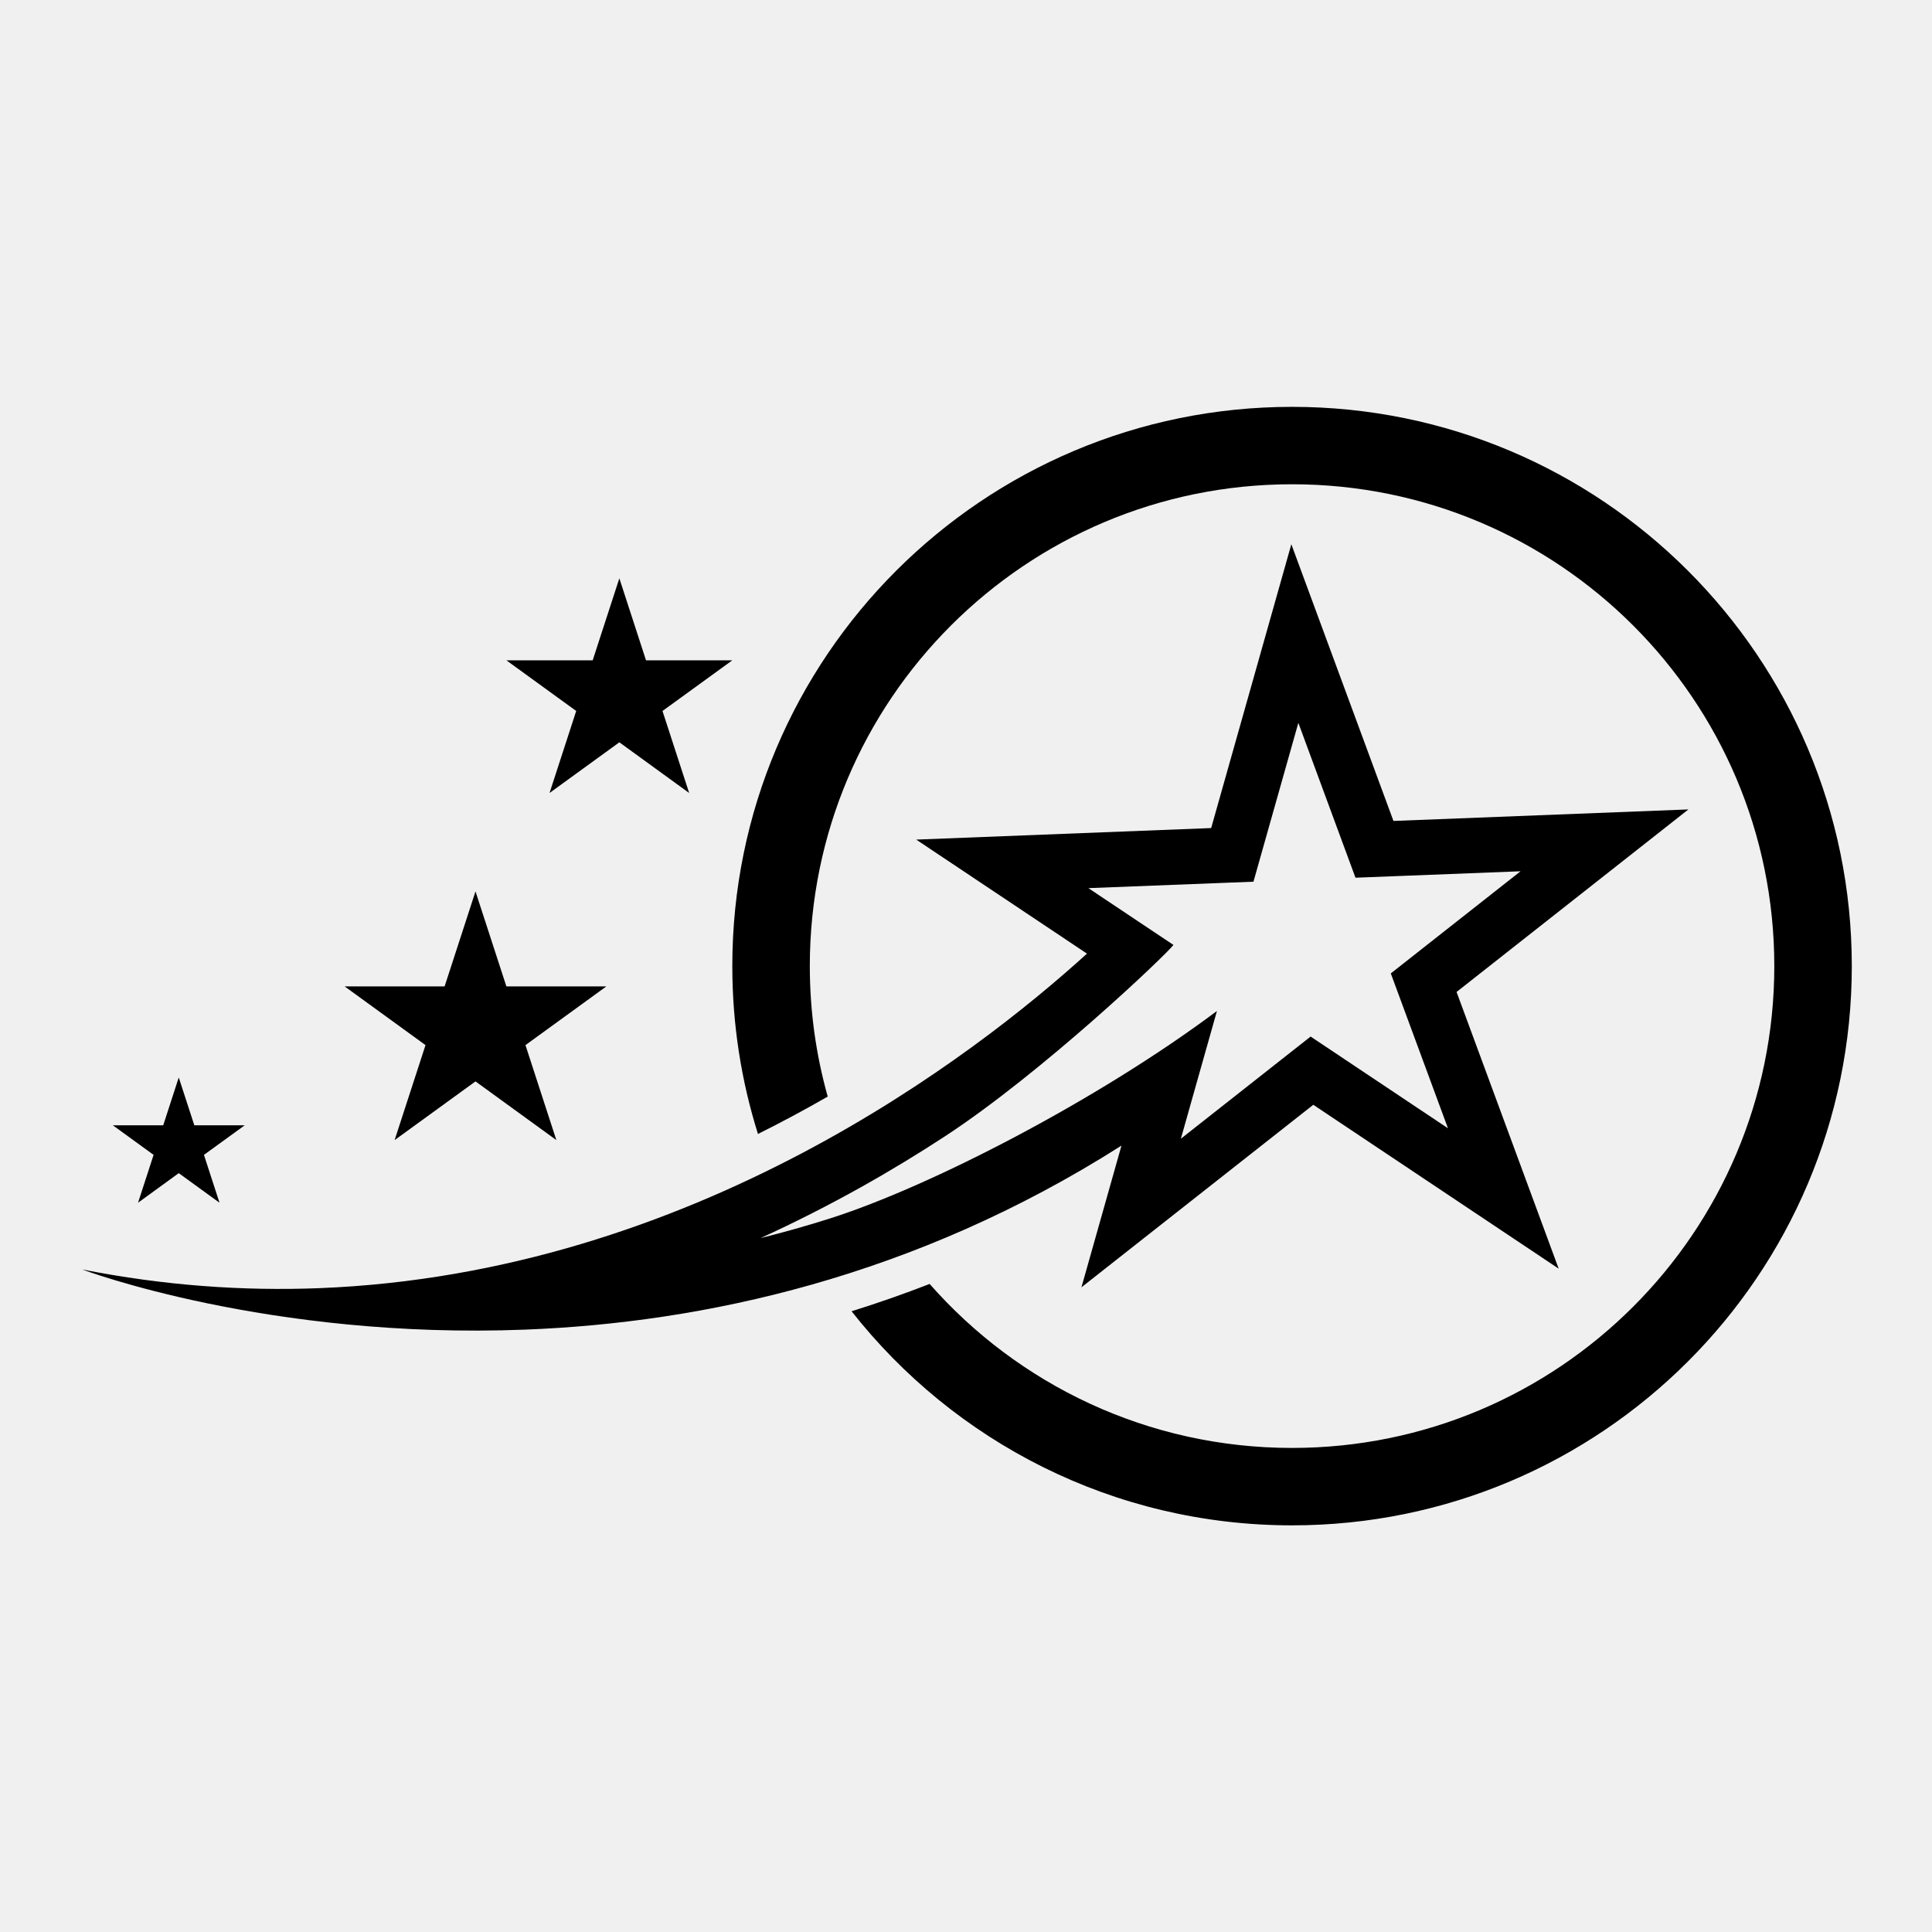
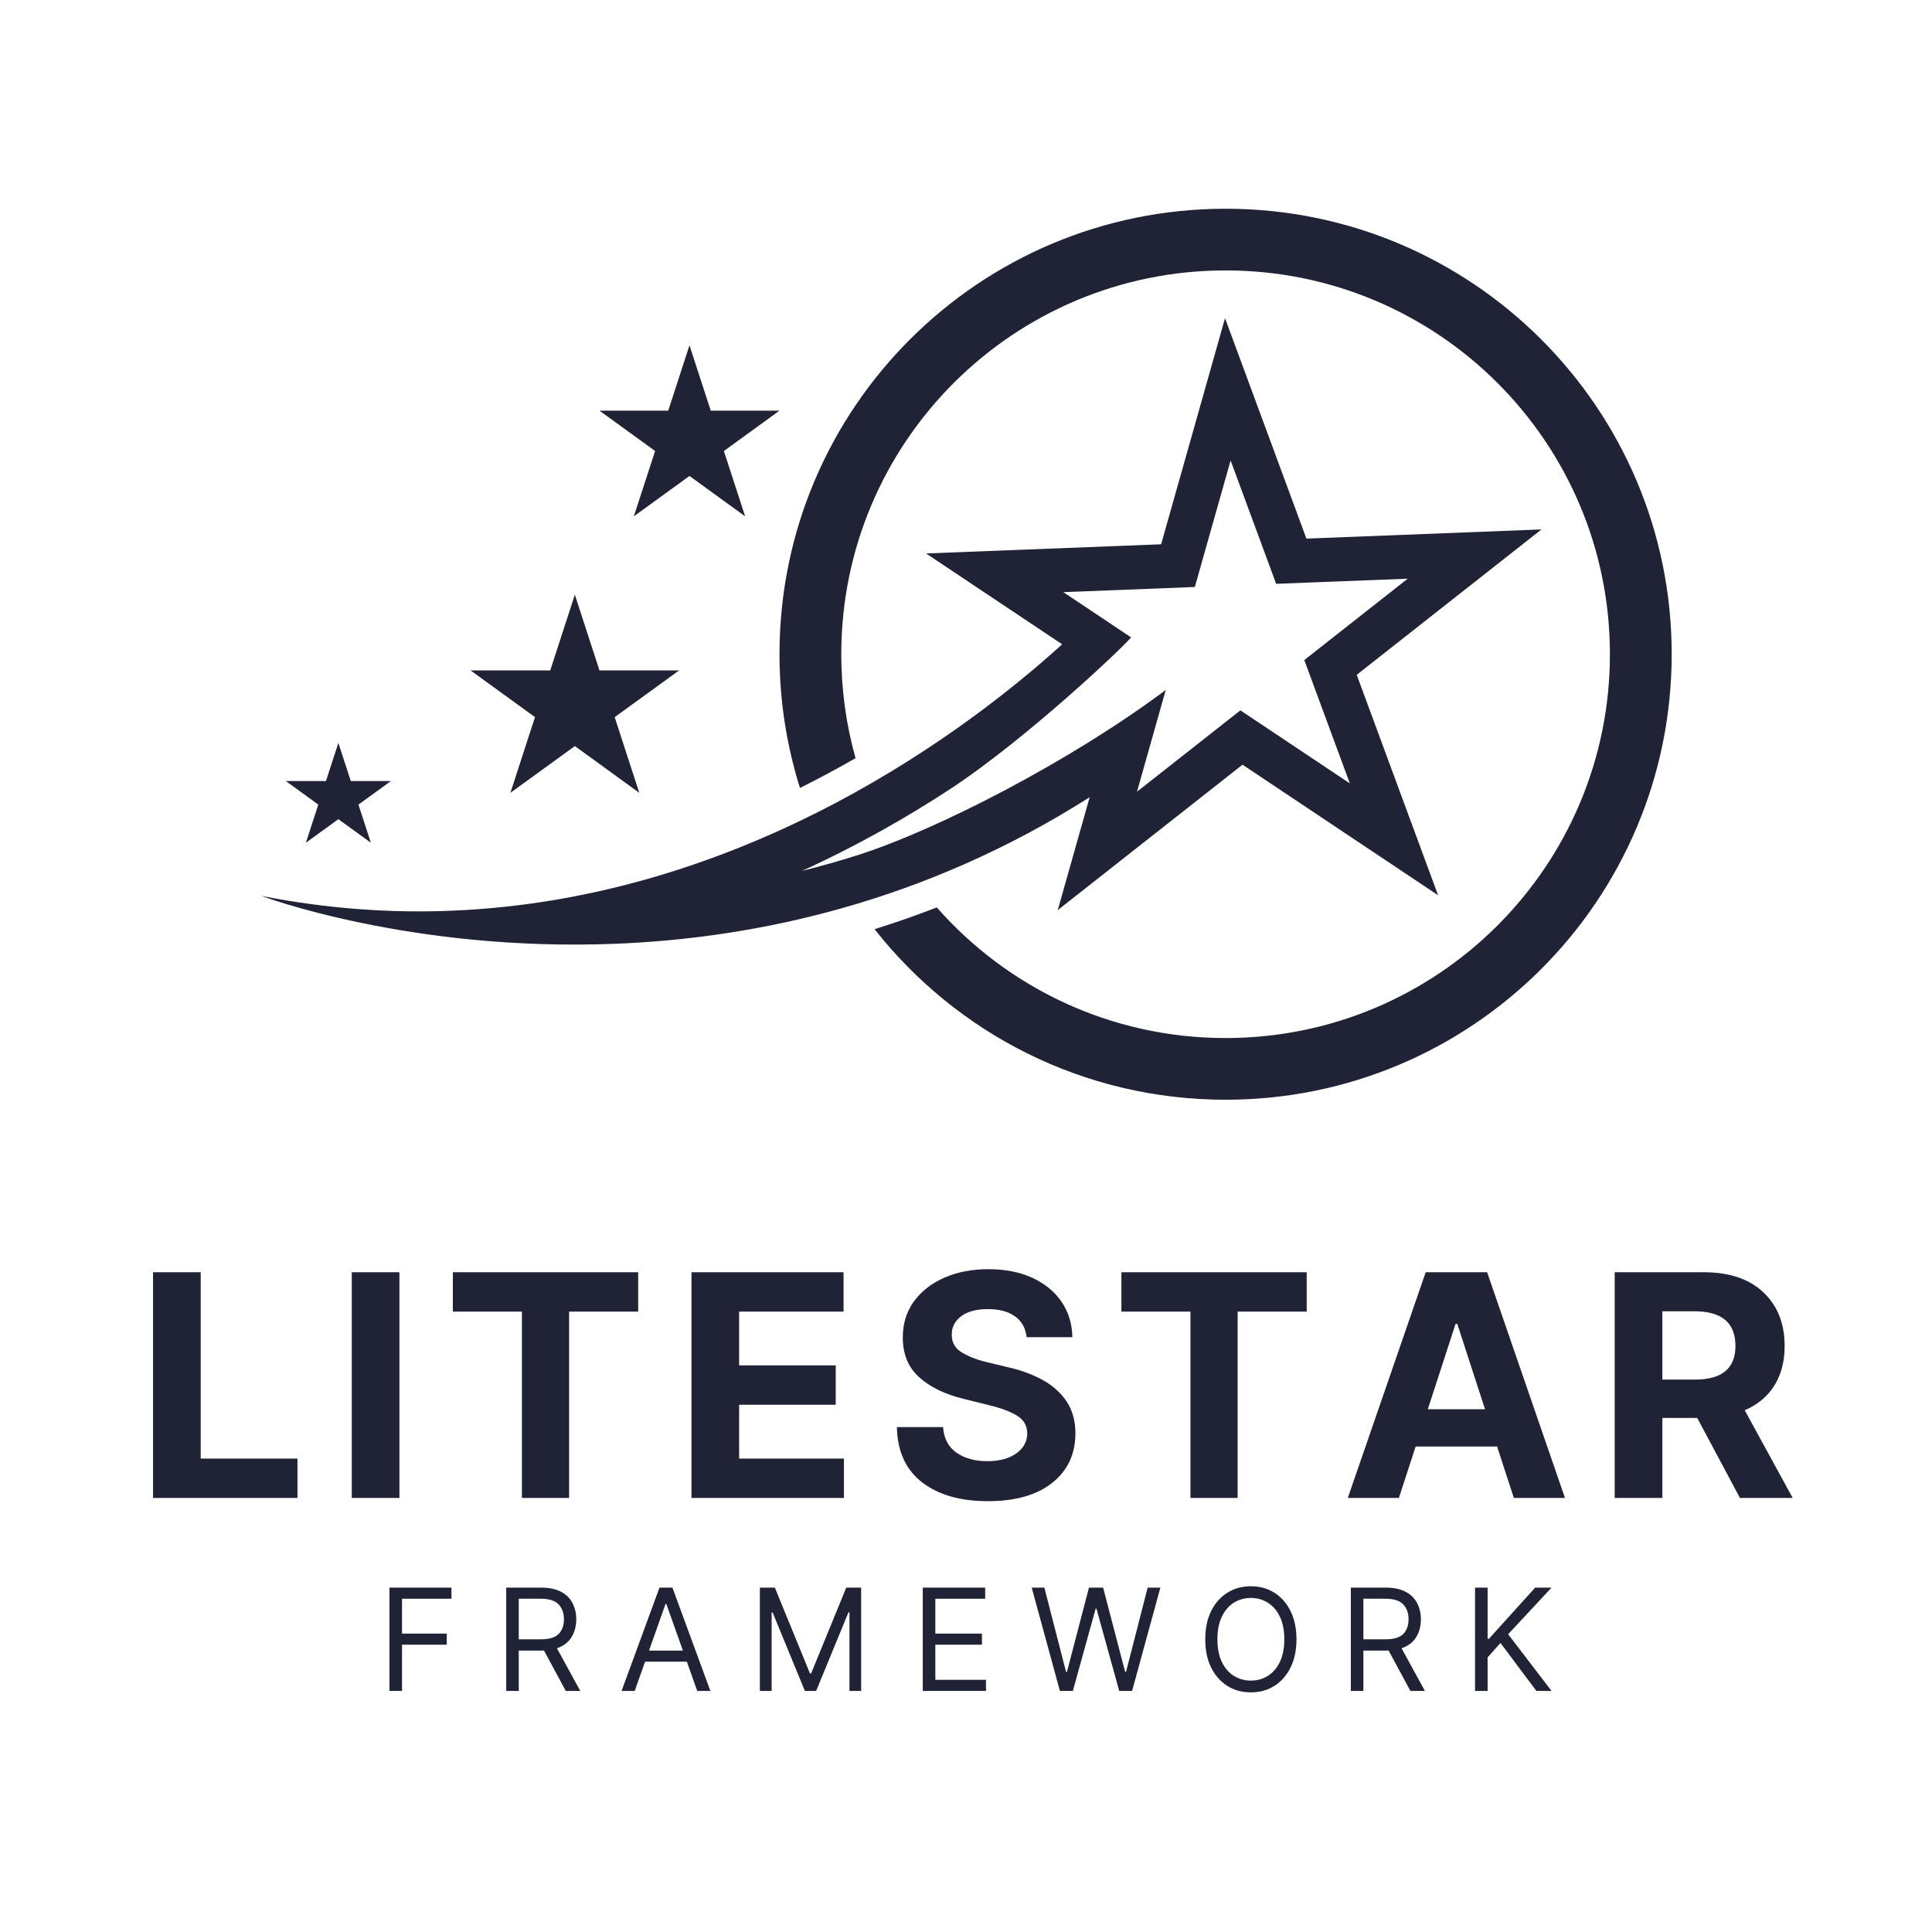
<svg xmlns="http://www.w3.org/2000/svg" width="500" zoomAndPan="magnify" viewBox="0 0 375 375" height="500" preserveAspectRatio="xMidYMid meet" version="1.0">
  <defs>
-     <clipPath id="770156c79a">
-       <path d="M 15.934 105 L 328 105 L 328 259 L 15.934 259 Z M 15.934 105 " clip-rule="nonzero" />
+     <g />
+     <clipPath id="d1f9554913">
+       <path d="M 50.723 61 L 300 61 L 300 184 L 50.723 184 Z M 50.723 61 " clip-rule="nonzero" />
    </clipPath>
-     <clipPath id="da0bd631bf">
-       <path d="M 142 78.77 L 359.434 78.77 L 359.434 296.27 L 142 296.27 Z M 142 78.77 " clip-rule="nonzero" />
+     <clipPath id="d2cdc9c41c">
+       <path d="M 151 40.359 L 324.473 40.359 L 324.473 213.609 L 151 213.609 Z M 151 40.359 " clip-rule="nonzero" />
    </clipPath>
  </defs>
-   <g clip-path="url(#770156c79a)">
-     <path fill="#000000" d="M 147.625 240.312 C 161.5 233.984 173.555 227.012 183.426 220.551 C 202.305 208.203 226.438 185.242 227.762 183.41 L 218.918 177.504 L 211.258 172.387 L 235.504 171.441 L 243.297 171.137 L 245.414 163.641 L 252.008 140.305 L 260.402 163.055 L 263.098 170.363 L 270.891 170.059 L 295.137 169.113 L 276.078 184.117 L 269.953 188.938 L 272.652 196.25 L 281.047 218.996 L 260.871 205.523 L 254.391 201.195 L 248.266 206.016 L 229.207 221.023 L 232.48 209.426 L 235.797 197.688 L 236.207 196.234 C 213.004 213.586 180.547 230.305 161.141 236.488 C 156.688 237.906 152.184 239.18 147.625 240.312 Z M 101.992 258.078 C 136.383 256.734 177.355 248 217.676 222.363 L 209.906 249.867 L 254.91 214.438 L 302.539 246.246 L 282.719 192.539 L 327.719 157.109 L 270.469 159.344 L 250.648 105.637 L 235.086 160.727 L 177.836 162.965 L 210.98 185.098 C 189.164 204.922 134.445 247.195 61.957 250.031 C 47.301 250.602 31.914 249.559 15.934 246.395 C 15.934 246.395 52.012 260.035 101.992 258.078 " fill-opacity="1" fill-rule="nonzero" />
+   <rect x="-37.5" width="450" fill="#ffffff" y="-37.5" height="450" fill-opacity="1" />
+   <rect x="-37.5" width="450" fill="#ffffff" y="-37.5" height="450" fill-opacity="1" />
+   <rect x="-37.5" width="450" fill="#ffffff" y="-37.5" height="450" fill-opacity="1" />
+   <g clip-path="url(#d1f9554913)">
+     <path fill="#202235" d="M 155.672 169.039 C 166.73 164 176.336 158.441 184.203 153.301 C 199.25 143.465 218.484 125.172 219.539 123.711 L 212.488 119.008 L 206.387 114.934 L 225.711 114.18 L 231.918 113.934 L 233.605 107.965 L 238.859 89.375 L 245.551 107.496 L 247.699 113.32 L 253.91 113.078 L 273.234 112.324 L 258.043 124.277 L 253.164 128.117 L 255.312 133.938 L 262.004 152.059 L 245.926 141.328 L 240.762 137.879 L 235.879 141.719 L 220.691 153.672 L 223.301 144.434 L 225.941 135.086 L 226.27 133.926 C 207.777 147.75 181.91 161.066 166.445 165.992 C 162.898 167.121 159.305 168.137 155.672 169.039 Z M 119.305 183.191 C 146.715 182.121 179.367 175.164 211.5 154.742 L 205.309 176.652 L 241.172 148.426 L 279.133 173.766 L 263.336 130.984 L 299.199 102.762 L 253.574 104.543 L 237.777 61.758 L 225.375 105.645 L 179.75 107.426 L 206.164 125.059 C 188.781 140.848 145.172 174.52 87.398 176.781 C 75.723 177.234 63.457 176.406 50.723 173.887 C 50.723 173.887 79.477 184.75 119.305 183.191 " fill-opacity="1" fill-rule="nonzero" />
  </g>
-   <g clip-path="url(#da0bd631bf)">
-     <path fill="#000000" d="M 250.789 78.969 C 190.781 78.969 142.141 127.57 142.141 187.52 C 142.141 198.875 143.887 209.816 147.121 220.102 C 151.848 217.75 156.363 215.316 160.66 212.844 C 158.395 204.789 157.184 196.297 157.184 187.52 C 157.184 135.871 199.09 93.996 250.789 93.996 C 302.484 93.996 344.391 135.871 344.391 187.52 C 344.391 239.172 302.484 281.043 250.789 281.043 C 222.75 281.043 197.598 268.723 180.441 249.211 C 175.453 251.152 170.402 252.918 165.289 254.512 C 185.184 279.816 216.082 296.07 250.789 296.07 C 310.793 296.07 359.434 247.473 359.434 187.52 C 359.434 127.57 310.793 78.969 250.789 78.969 " fill-opacity="1" fill-rule="nonzero" />
+   <g clip-path="url(#d2cdc9c41c)">
+     <path fill="#202235" d="M 237.891 40.516 C 190.066 40.516 151.301 79.23 151.301 126.984 C 151.301 136.031 152.695 144.746 155.273 152.941 C 159.039 151.066 162.637 149.129 166.062 147.16 C 164.258 140.742 163.293 133.977 163.293 126.984 C 163.293 85.844 196.688 52.488 237.891 52.488 C 279.086 52.488 312.484 85.844 312.484 126.984 C 312.484 168.129 279.086 201.484 237.891 201.484 C 215.543 201.484 195.5 191.672 181.828 176.129 C 177.852 177.676 173.828 179.078 169.754 180.352 C 185.605 200.508 210.23 213.457 237.891 213.457 C 285.707 213.457 324.473 174.742 324.473 126.984 C 324.473 79.23 285.707 40.516 237.891 40.516 " fill-opacity="1" fill-rule="nonzero" />
  </g>
-   <path fill="#000000" d="M 92.293 173.023 L 98.289 191.461 L 117.691 191.461 L 101.992 202.855 L 107.988 221.293 L 92.293 209.898 L 76.594 221.293 L 82.59 202.855 L 66.895 191.461 L 86.297 191.461 L 92.293 173.023 " fill-opacity="1" fill-rule="nonzero" />
-   <path fill="#000000" d="M 120.215 112.25 L 125.391 128.168 L 142.141 128.168 L 128.59 138 L 133.766 153.918 L 120.215 144.082 L 106.664 153.918 L 111.84 138 L 98.289 128.168 L 115.039 128.168 L 120.215 112.25 " fill-opacity="1" fill-rule="nonzero" />
-   <path fill="#000000" d="M 34.695 209.137 L 37.719 218.422 L 47.492 218.422 L 39.586 224.16 L 42.605 233.449 L 34.695 227.707 L 26.793 233.449 L 29.812 224.16 L 21.906 218.422 L 31.68 218.422 L 34.695 209.137 " fill-opacity="1" fill-rule="nonzero" />
+   <path fill="#202235" d="M 111.578 115.438 L 116.355 130.125 L 131.82 130.125 L 119.309 139.199 L 124.086 153.887 L 111.578 144.812 L 99.066 153.887 L 103.844 139.199 L 91.336 130.125 L 106.801 130.125 L 111.578 115.438 " fill-opacity="1" fill-rule="nonzero" />
+   <path fill="#202235" d="M 133.828 67.027 L 137.953 79.707 L 151.301 79.707 L 140.504 87.539 L 144.629 100.219 L 133.828 92.383 L 123.027 100.219 L 127.156 87.539 L 116.355 79.707 L 129.703 79.707 L 133.828 67.027 " fill-opacity="1" fill-rule="nonzero" />
+   <path fill="#202235" d="M 65.676 144.203 L 68.086 151.602 L 75.875 151.602 L 69.574 156.172 L 71.98 163.57 L 65.676 159 L 59.375 163.57 L 61.781 156.172 L 55.48 151.602 L 63.27 151.602 L 65.676 144.203 " fill-opacity="1" fill-rule="nonzero" />
+   <g fill="#202235" fill-opacity="1">
+     <g transform="translate(25.89419, 290.7532)">
+       <g>
+         <path d="M 3.812 0 L 3.812 -43.812 L 13.062 -43.812 L 13.062 -7.641 L 31.844 -7.641 L 31.844 0 Z M 3.812 0 " />
+       </g>
+     </g>
+   </g>
+   <g fill="#202235" fill-opacity="1">
+     <g transform="translate(64.46545, 290.7532)">
+       <g>
+         <path d="M 13.062 -43.812 L 13.062 0 L 3.812 0 L 3.812 -43.812 Z M 13.062 -43.812 " />
+       </g>
+     </g>
+   </g>
+   <g fill="#202235" fill-opacity="1">
+     <g transform="translate(85.75778, 290.7532)">
+       <g>
+         <path d="M 2.141 -36.172 L 2.141 -43.812 L 38.109 -43.812 L 38.109 -36.172 L 24.703 -36.172 L 24.703 0 L 15.547 0 L 15.547 -36.172 Z M 2.141 -36.172 " />
+       </g>
+     </g>
+   </g>
+   <g fill="#202235" fill-opacity="1">
+     <g transform="translate(130.4024, 290.7532)">
+       <g>
+         <path d="M 3.812 0 L 3.812 -43.812 L 33.328 -43.812 L 33.328 -36.172 L 13.062 -36.172 L 13.062 -25.734 L 31.812 -25.734 L 31.812 -18.094 L 13.062 -18.094 L 13.062 -7.641 L 33.406 -7.641 L 33.406 0 Z M 3.812 0 " />
+       </g>
+     </g>
+   </g>
+   <g fill="#202235" fill-opacity="1">
+     <g transform="translate(171.6895, 290.7532)">
+       <g>
+         <path d="M 27.578 -31.203 C 27.398 -32.93 26.66 -34.27 25.359 -35.219 C 24.055 -36.176 22.297 -36.656 20.078 -36.656 C 17.816 -36.656 16.078 -36.191 14.859 -35.266 C 13.648 -34.336 13.047 -33.172 13.047 -31.766 C 13.016 -30.191 13.688 -29.004 15.062 -28.203 C 16.445 -27.398 18.086 -26.773 19.984 -26.328 L 23.906 -25.391 C 26.445 -24.816 28.703 -23.988 30.672 -22.906 C 32.648 -21.82 34.207 -20.426 35.344 -18.719 C 36.477 -17.02 37.047 -14.953 37.047 -12.516 C 37.035 -8.504 35.535 -5.312 32.547 -2.938 C 29.555 -0.562 25.391 0.625 20.047 0.625 C 14.723 0.625 10.477 -0.586 7.312 -3.016 C 4.145 -5.441 2.504 -9.02 2.391 -13.75 L 11.359 -13.75 C 11.516 -11.551 12.379 -9.898 13.953 -8.797 C 15.535 -7.691 17.531 -7.141 19.938 -7.141 C 22.289 -7.141 24.164 -7.641 25.562 -8.641 C 26.969 -9.641 27.68 -10.938 27.703 -12.531 C 27.68 -14.02 27.031 -15.16 25.75 -15.953 C 24.469 -16.754 22.633 -17.441 20.25 -18.016 L 15.484 -19.203 C 11.797 -20.086 8.879 -21.492 6.734 -23.422 C 4.598 -25.348 3.535 -27.922 3.547 -31.141 C 3.535 -33.797 4.242 -36.117 5.672 -38.109 C 7.109 -40.098 9.082 -41.645 11.594 -42.75 C 14.102 -43.852 16.957 -44.406 20.156 -44.406 C 23.406 -44.406 26.242 -43.848 28.672 -42.734 C 31.098 -41.617 32.988 -40.07 34.344 -38.094 C 35.707 -36.113 36.41 -33.816 36.453 -31.203 Z M 27.578 -31.203 " />
+       </g>
+     </g>
+   </g>
+   <g fill="#202235" fill-opacity="1">
+     <g transform="translate(215.5215, 290.7532)">
+       <g>
+         <path d="M 2.141 -36.172 L 2.141 -43.812 L 38.109 -43.812 L 38.109 -36.172 L 24.703 -36.172 L 24.703 0 L 15.547 0 L 15.547 -36.172 Z M 2.141 -36.172 " />
+       </g>
+     </g>
+   </g>
+   <g fill="#202235" fill-opacity="1">
+     <g transform="translate(260.166, 290.7532)">
+       <g>
+         <path d="M 11.359 0 L 1.438 0 L 16.562 -43.812 L 28.484 -43.812 L 43.594 0 L 33.672 0 L 30.422 -9.984 L 14.609 -9.984 Z M 16.969 -17.219 L 28.078 -17.219 L 22.688 -33.797 L 22.359 -33.797 Z M 16.969 -17.219 " />
+       </g>
+     </g>
+   </g>
+   <g fill="#202235" fill-opacity="1">
+     <g transform="translate(309.6008, 290.7532)">
+       <g>
+         <path d="M 3.812 0 L 3.812 -43.812 L 21.094 -43.812 C 26.07 -43.812 29.93 -42.508 32.672 -39.906 C 35.422 -37.312 36.797 -33.844 36.797 -29.5 C 36.797 -26.5 36.129 -23.938 34.797 -21.812 C 33.461 -19.688 31.547 -18.094 29.047 -17.031 L 38.359 0 L 28.125 0 L 19.828 -15.531 L 13.062 -15.531 L 13.062 0 Z M 13.062 -22.969 L 19.359 -22.969 C 24.617 -22.969 27.25 -25.145 27.25 -29.5 C 27.25 -33.988 24.602 -36.234 19.312 -36.234 L 13.062 -36.234 Z M 13.062 -22.969 " />
+       </g>
+     </g>
+   </g>
+   <g fill="#202235" fill-opacity="1">
+     <g transform="translate(73.17139, 328.2054)">
+       <g>
+         <path d="M 2.422 0 L 2.422 -20.047 L 14.453 -20.047 L 14.453 -17.891 L 4.859 -17.891 L 4.859 -11.125 L 13.547 -11.125 L 13.547 -8.969 L 4.859 -8.969 L 4.859 0 Z M 2.422 0 " />
+       </g>
+     </g>
+   </g>
+   <g fill="#202235" fill-opacity="1">
+     <g transform="translate(95.83331, 328.2054)">
+       <g>
+         <path d="M 2.422 0 L 2.422 -20.047 L 9.203 -20.047 C 10.766 -20.047 12.047 -19.781 13.047 -19.25 C 14.055 -18.719 14.801 -17.988 15.281 -17.062 C 15.77 -16.133 16.016 -15.082 16.016 -13.906 C 16.016 -12.57 15.707 -11.41 15.094 -10.422 C 14.488 -9.43 13.547 -8.719 12.266 -8.281 L 16.797 0 L 13.984 0 L 9.75 -7.844 C 9.582 -7.832 9.41 -7.828 9.234 -7.828 L 4.859 -7.828 L 4.859 0 Z M 4.859 -10.016 L 9.156 -10.016 C 10.758 -10.016 11.906 -10.359 12.594 -11.047 C 13.281 -11.742 13.625 -12.695 13.625 -13.906 C 13.625 -15.102 13.281 -16.066 12.594 -16.797 C 11.906 -17.523 10.75 -17.891 9.125 -17.891 L 4.859 -17.891 Z M 4.859 -10.016 " />
+       </g>
+     </g>
+   </g>
+   <g fill="#202235" fill-opacity="1">
+     <g transform="translate(119.9426, 328.2054)">
+       <g>
+         <path d="M 3.25 0 L 0.703 0 L 8.062 -20.047 L 10.578 -20.047 L 17.938 0 L 15.391 0 L 13.375 -5.672 L 5.266 -5.672 Z M 6.031 -7.828 L 12.609 -7.828 L 9.391 -16.875 L 9.234 -16.875 Z M 6.031 -7.828 " />
+       </g>
+     </g>
+   </g>
+   <g fill="#202235" fill-opacity="1">
+     <g transform="translate(145.0688, 328.2054)">
+       <g>
+         <path d="M 2.422 -20.047 L 5.328 -20.047 L 12.141 -3.406 L 12.375 -3.406 L 19.188 -20.047 L 22.078 -20.047 L 22.078 0 L 19.812 0 L 19.812 -15.234 L 19.609 -15.234 L 13.344 0 L 11.156 0 L 4.891 -15.234 L 4.703 -15.234 L 4.703 0 L 2.422 0 Z M 2.422 -20.047 " />
+       </g>
+     </g>
+   </g>
+   <g fill="#202235" fill-opacity="1">
+     <g transform="translate(176.6886, 328.2054)">
+       <g>
+         <path d="M 2.422 0 L 2.422 -20.047 L 14.531 -20.047 L 14.531 -17.891 L 4.859 -17.891 L 4.859 -11.125 L 13.906 -11.125 L 13.906 -8.969 L 4.859 -8.969 L 4.859 -2.156 L 14.688 -2.156 L 14.688 0 Z M 2.422 0 " />
+       </g>
+     </g>
+   </g>
+   <g fill="#202235" fill-opacity="1">
+     <g transform="translate(199.6634, 328.2054)">
+       <g>
+         <path d="M 6.062 0 L 0.594 -20.047 L 3.047 -20.047 L 7.25 -3.719 L 7.438 -3.719 L 11.703 -20.047 L 14.453 -20.047 L 18.719 -3.719 L 18.906 -3.719 L 23.094 -20.047 L 25.562 -20.047 L 20.078 0 L 17.578 0 L 13.156 -15.969 L 13 -15.969 L 8.578 0 Z M 6.062 0 " />
+       </g>
+     </g>
+   </g>
+   <g fill="#202235" fill-opacity="1">
+     <g transform="translate(232.3002, 328.2054)">
+       <g>
+         <path d="M 19.344 -10.016 C 19.344 -7.898 18.957 -6.07 18.188 -4.531 C 17.426 -3 16.379 -1.812 15.047 -0.969 C 13.723 -0.133 12.207 0.281 10.5 0.281 C 8.781 0.281 7.254 -0.133 5.922 -0.969 C 4.598 -1.812 3.551 -3 2.781 -4.531 C 2.02 -6.07 1.641 -7.898 1.641 -10.016 C 1.641 -12.129 2.02 -13.957 2.781 -15.5 C 3.551 -17.039 4.598 -18.227 5.922 -19.062 C 7.254 -19.895 8.781 -20.312 10.5 -20.312 C 12.207 -20.312 13.723 -19.895 15.047 -19.062 C 16.379 -18.227 17.426 -17.039 18.188 -15.5 C 18.957 -13.957 19.344 -12.129 19.344 -10.016 Z M 16.984 -10.016 C 16.984 -11.754 16.695 -13.219 16.125 -14.406 C 15.551 -15.602 14.77 -16.508 13.781 -17.125 C 12.801 -17.738 11.707 -18.047 10.5 -18.047 C 9.281 -18.047 8.176 -17.738 7.188 -17.125 C 6.207 -16.508 5.43 -15.602 4.859 -14.406 C 4.285 -13.219 4 -11.754 4 -10.016 C 4 -8.285 4.285 -6.82 4.859 -5.625 C 5.43 -4.438 6.207 -3.535 7.188 -2.922 C 8.176 -2.305 9.281 -2 10.5 -2 C 11.707 -2 12.801 -2.305 13.781 -2.922 C 14.77 -3.535 15.551 -4.438 16.125 -5.625 C 16.695 -6.82 16.984 -8.285 16.984 -10.016 Z M 16.984 -10.016 " />
+       </g>
+     </g>
+   </g>
+   <g fill="#202235" fill-opacity="1">
+     <g transform="translate(259.7736, 328.2054)">
+       <g>
+         <path d="M 2.422 0 L 2.422 -20.047 L 9.203 -20.047 C 10.766 -20.047 12.047 -19.781 13.047 -19.25 C 14.055 -18.719 14.801 -17.988 15.281 -17.062 C 15.77 -16.133 16.016 -15.082 16.016 -13.906 C 16.016 -12.57 15.707 -11.41 15.094 -10.422 C 14.488 -9.43 13.547 -8.719 12.266 -8.281 L 16.797 0 L 13.984 0 L 9.75 -7.844 C 9.582 -7.832 9.41 -7.828 9.234 -7.828 L 4.859 -7.828 L 4.859 0 Z M 4.859 -10.016 L 9.156 -10.016 C 10.758 -10.016 11.906 -10.359 12.594 -11.047 C 13.281 -11.742 13.625 -12.695 13.625 -13.906 C 13.625 -15.102 13.281 -16.066 12.594 -16.797 C 11.906 -17.523 10.75 -17.891 9.125 -17.891 L 4.859 -17.891 Z M 4.859 -10.016 " />
+       </g>
+     </g>
+   </g>
+   <g fill="#202235" fill-opacity="1">
+     <g transform="translate(283.8828, 328.2054)">
+       <g>
+         <path d="M 2.422 0 L 2.422 -20.047 L 4.859 -20.047 L 4.859 -10.094 L 5.094 -10.094 L 14.094 -20.047 L 17.266 -20.047 L 8.844 -11 L 17.266 0 L 14.328 0 L 7.359 -9.312 L 4.859 -6.5 L 4.859 0 Z M 2.422 0 " />
+       </g>
+     </g>
+   </g>
</svg>
